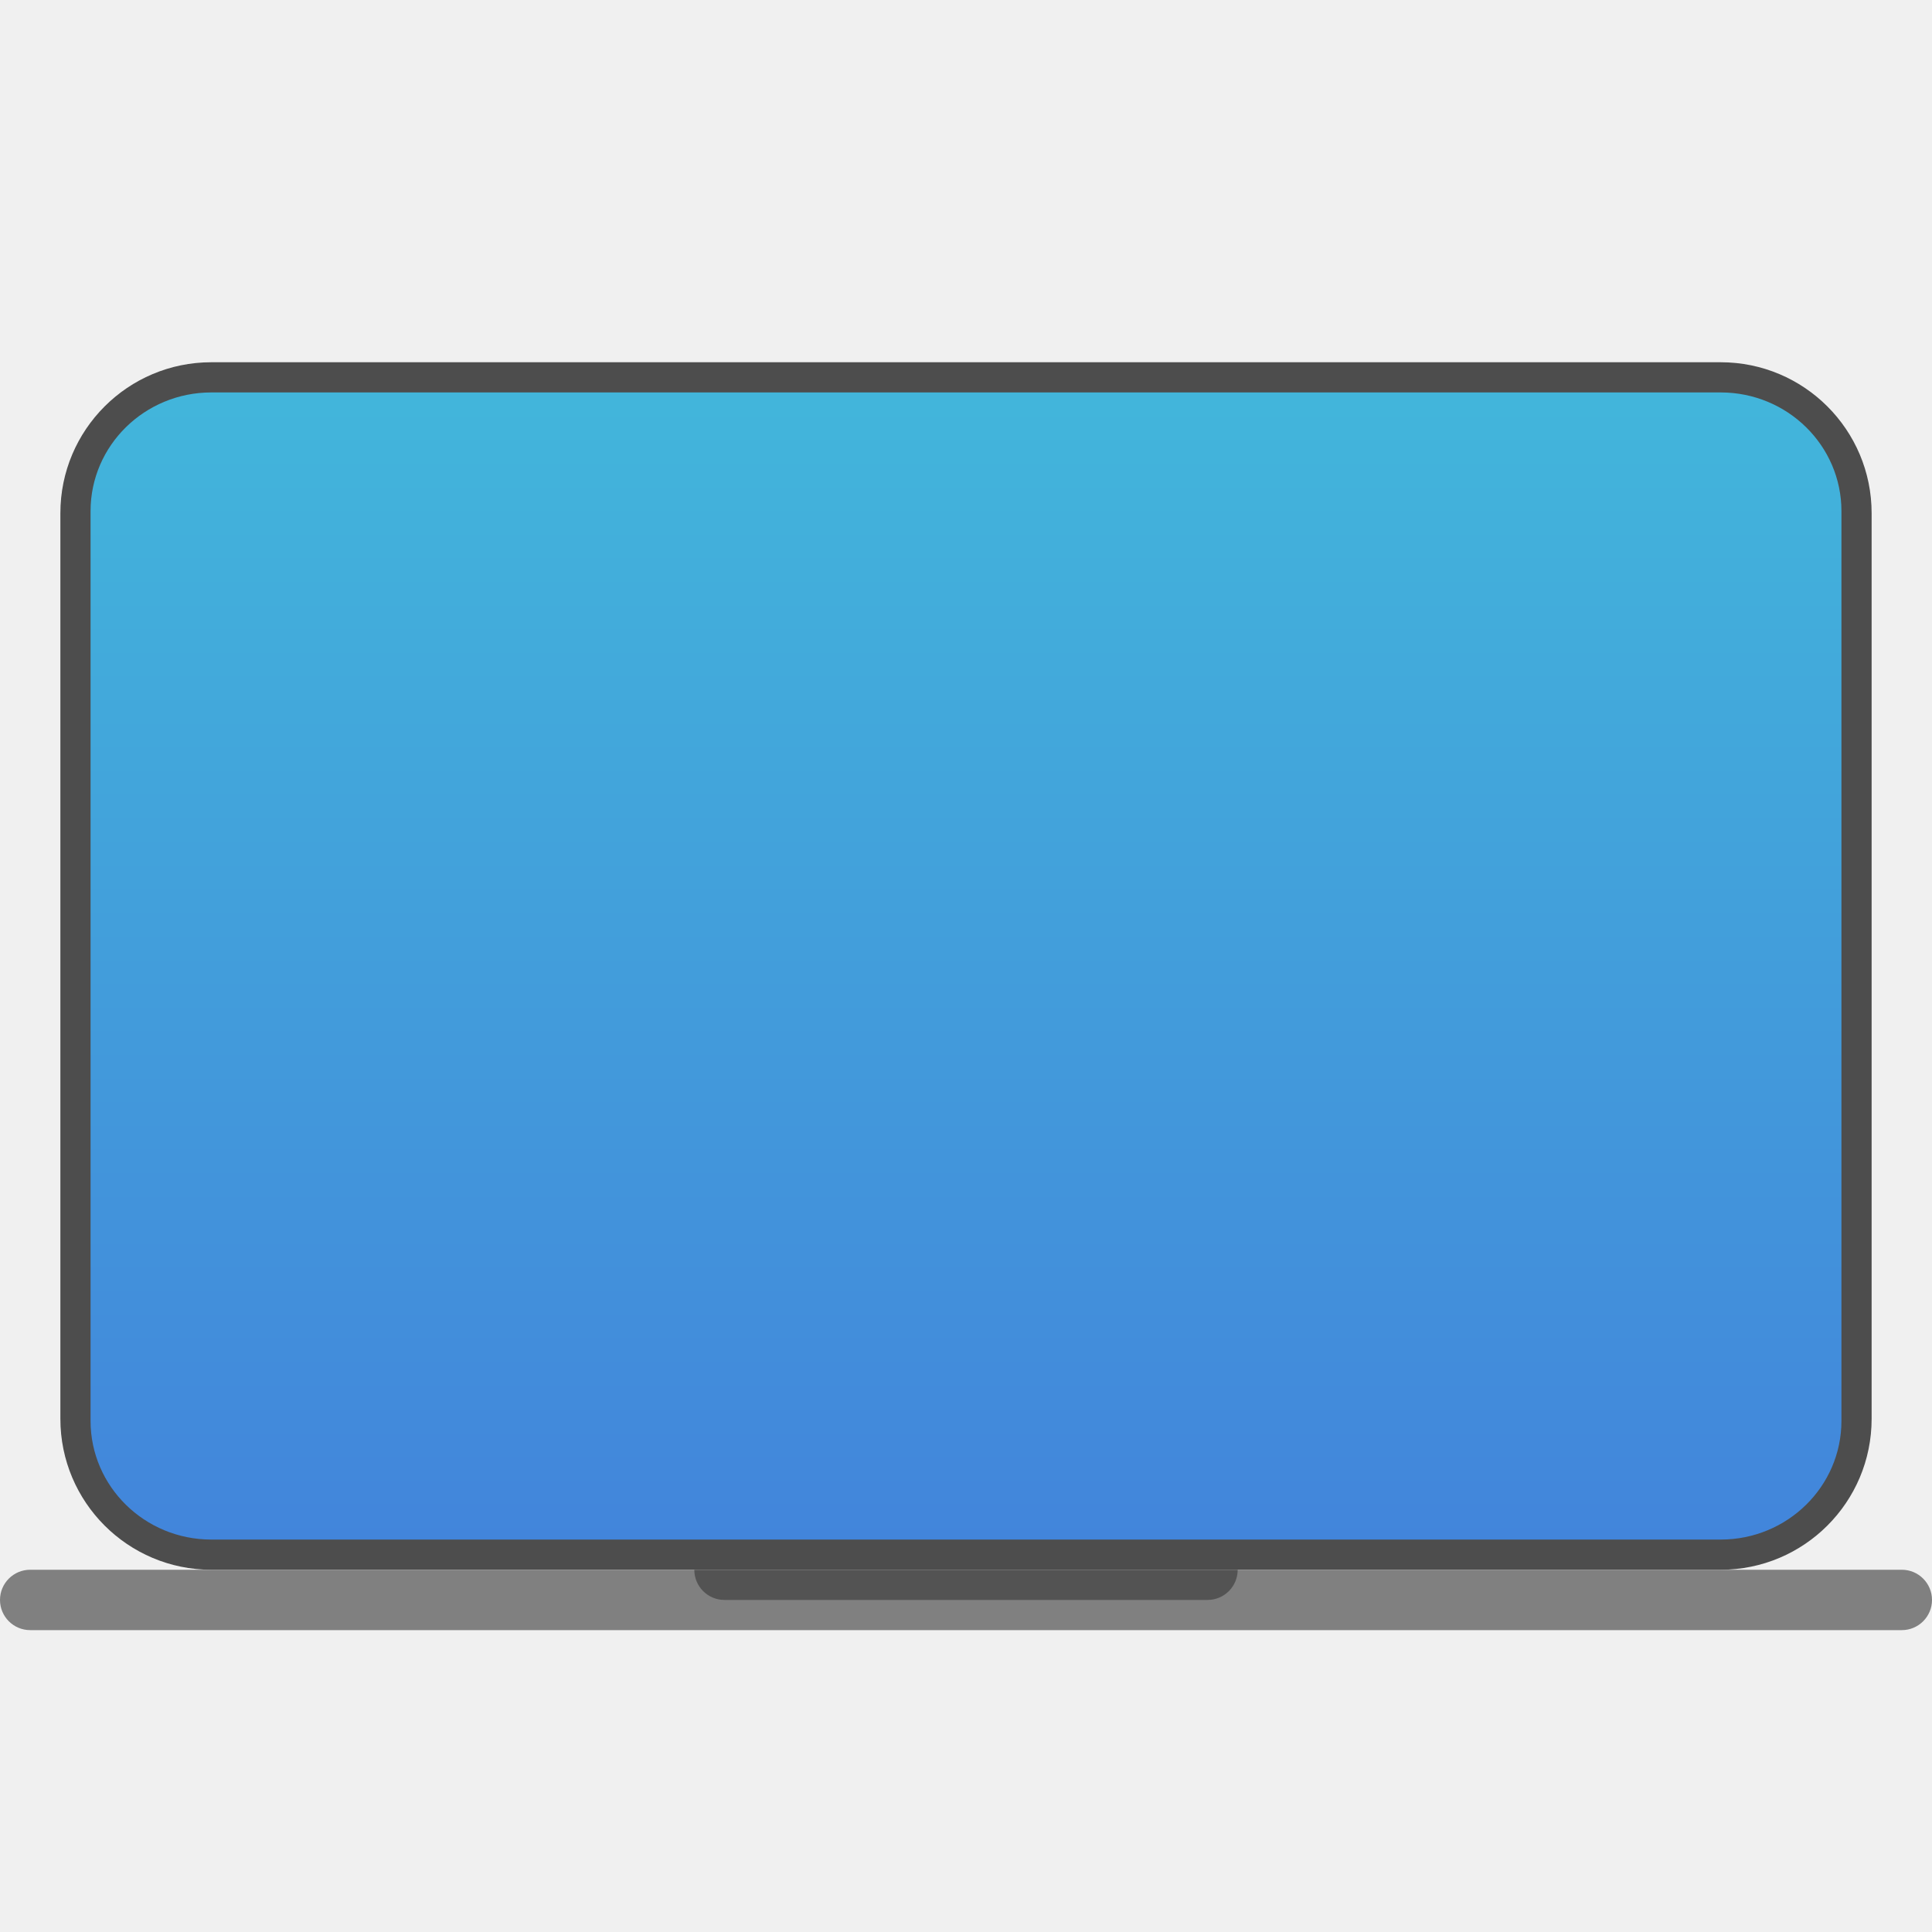
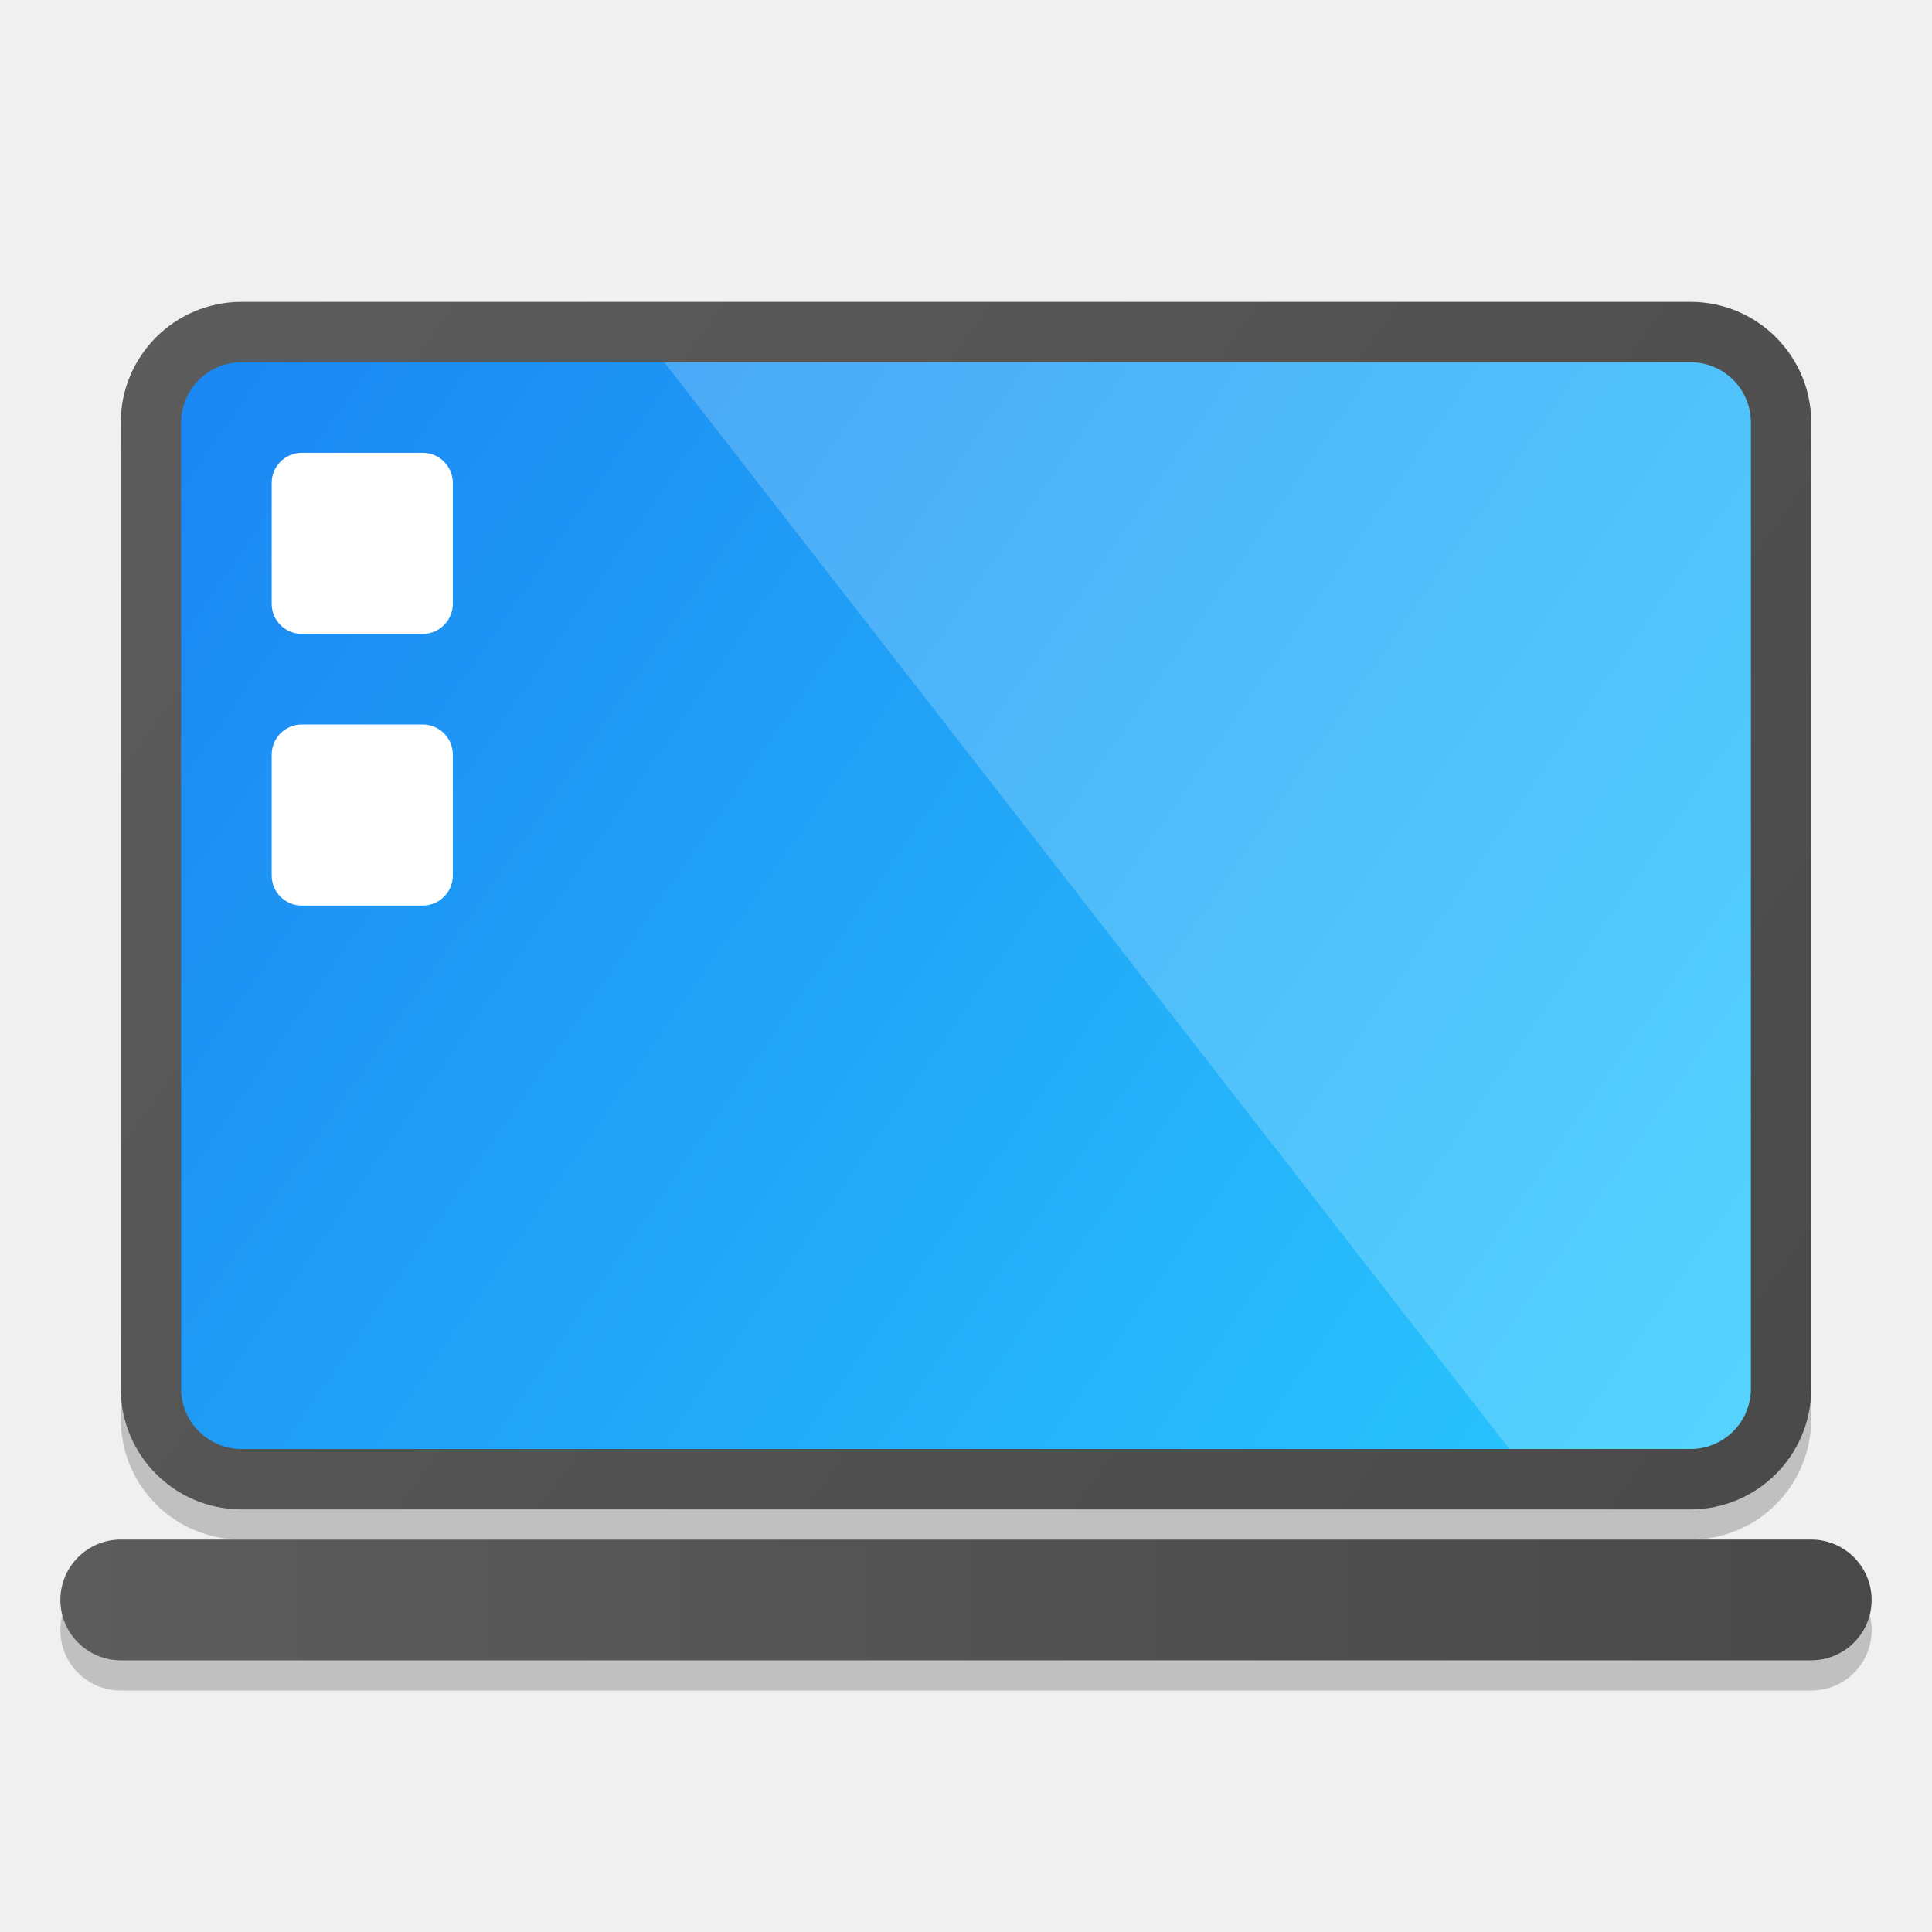
- <svg xmlns="http://www.w3.org/2000/svg" width="64" height="64" version="1">
-   <defs>
-     <linearGradient id="a" x1="-231.51" x2="-231.51" y1="-23.763" y2="-66.636" gradientTransform="matrix(.96667 0 0 .95 262.45 73.575)" gradientUnits="userSpaceOnUse">
-       <stop offset="0" stop-color="#4285db" />
-       <stop offset="1" stop-color="#42b9db" />
+ <svg xmlns="http://www.w3.org/2000/svg" xmlns:xlink="http://www.w3.org/1999/xlink" width="64" height="64" viewBox="0 0 64 64" version="1.1" id="svg5">
+   <defs id="defs2">
+     <linearGradient id="linearGradient5124">
+       <stop style="stop-color:#5c5c5c;stop-opacity:1;" offset="0" id="stop5120" />
+       <stop style="stop-color:#494949;stop-opacity:1;" offset="1" id="stop5122" />
+     </linearGradient>
+     <linearGradient xlink:href="#linearGradient5124" id="linearGradient5126" x1="19" y1="56" x2="45" y2="56" gradientUnits="userSpaceOnUse" gradientTransform="matrix(2.307692,0,0,1,-41.84615,-3)" />
+     <linearGradient xlink:href="#linearGradient5124" id="linearGradient5134" x1="4" y1="10" x2="60" y2="50" gradientUnits="userSpaceOnUse" />
+     <linearGradient xlink:href="#linearGradient1261" id="linearGradient6853" x1="6" y1="12" x2="58" y2="48" gradientUnits="userSpaceOnUse" />
+     <linearGradient id="linearGradient1261">
+       <stop style="stop-color:#1a86f2;stop-opacity:1" offset="0" id="stop1257" />
+       <stop style="stop-color:#2ac9fe;stop-opacity:1" offset="1" id="stop1259" />
    </linearGradient>
  </defs>
-   <rect width="60" height="40" x="2" y="12" fill="#4d4d4d" rx="5" ry="5" />
-   <rect width="58" height="38" x="3" y="13" fill="url(#a)" rx="4" ry="3.931" />
-   <rect width="64" height="2" y="52" fill="gray" rx="1" ry="1" style="paint-order:stroke fill markers" />
-   <path d="M23 52c0 .554.446 1 1 1h16c.554 0 1-.446 1-1z" opacity=".35" style="paint-order:stroke fill markers" />
+   <path id="rect3605" style="opacity:0.2;fill:#000000;fill-opacity:1;stroke-width:2;stroke-linecap:round;stroke-linejoin:round" d="m 8,11 c -2.216,0 -4,1.784 -4,4 v 32 c 0,2.216 1.784,4 4,4 h 48 c 2.216,0 4,-1.784 4,-4 V 15 c 0,-2.216 -1.784,-4 -4,-4 z M 4,52 c -1.108,0 -2,0.892 -2,2 0,1.108 0.892,2 2,2 h 56 c 1.108,0 2,-0.892 2,-2 0,-1.108 -0.892,-2 -2,-2 z" />
+   <rect style="fill:url(#linearGradient5134);fill-opacity:1;stroke-width:2;stroke-linecap:round;stroke-linejoin:round" id="rect237" width="56" height="40" x="4" y="10" ry="4" />
+   <rect style="fill:url(#linearGradient5126);fill-opacity:1;stroke-width:3.038;stroke-linecap:round;stroke-linejoin:round" id="rect1005" width="60" height="4" x="2" y="51" ry="2" />
+   <rect style="fill:url(#linearGradient6853);fill-opacity:1.0;stroke-width:2;stroke-linecap:round;stroke-linejoin:round" id="rect3031" width="52" height="36" x="6" y="12" ry="2" />
+   <path id="rect5914" style="opacity:0.2;fill:#ffffff;fill-opacity:1;stroke-width:2;stroke-linecap:round;stroke-linejoin:round" d="m 22,12 28,36 h 6 c 1.108,0 2,-0.892 2,-2 V 14 c 0,-1.108 -0.892,-2 -2,-2 z" />
+   <path id="rect987" style="fill:#ffffff" d="M 10 15 C 9.446 15 9 15.446 9 16 L 9 20 C 9 20.554 9.446 21 10 21 L 14 21 C 14.554 21 15 20.554 15 20 L 15 16 C 15 15.446 14.554 15 14 15 L 10 15 z M 10 24 C 9.446 24 9 24.446 9 25 L 9 29 C 9 29.554 9.446 30 10 30 L 14 30 C 14.554 30 15 29.554 15 29 L 15 25 C 15 24.446 14.554 24 14 24 L 10 24 z " />
</svg>
